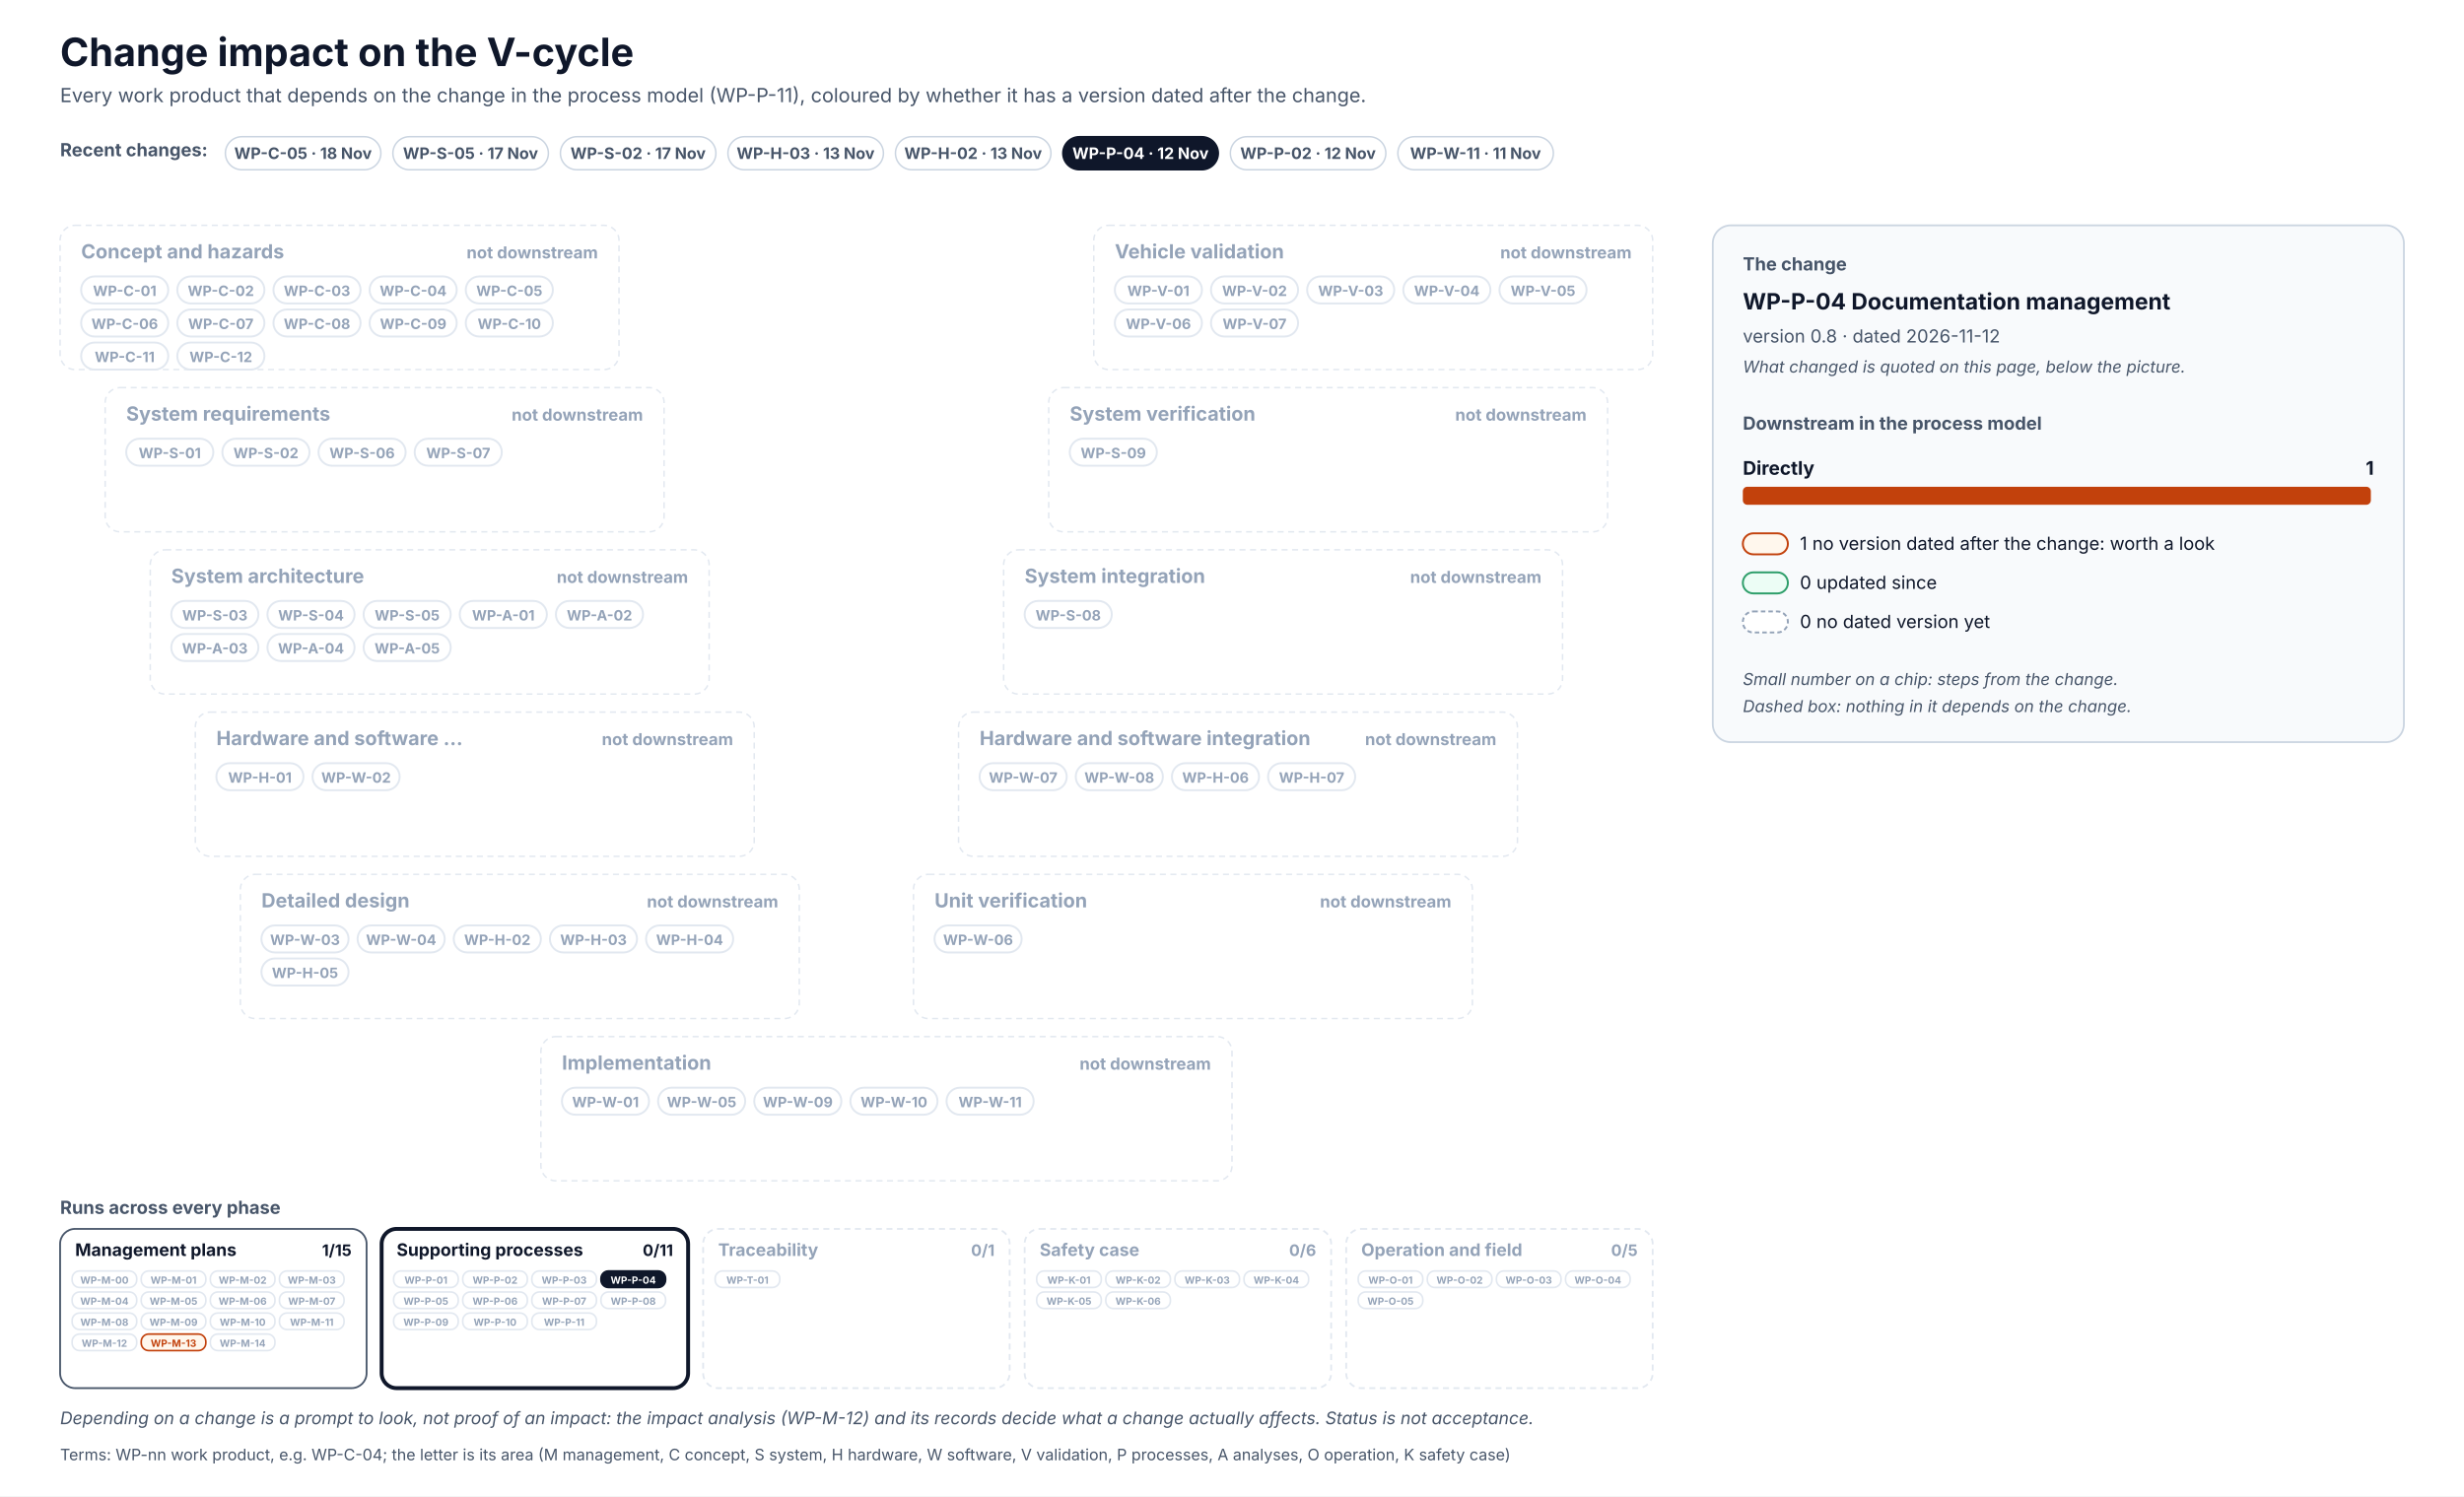
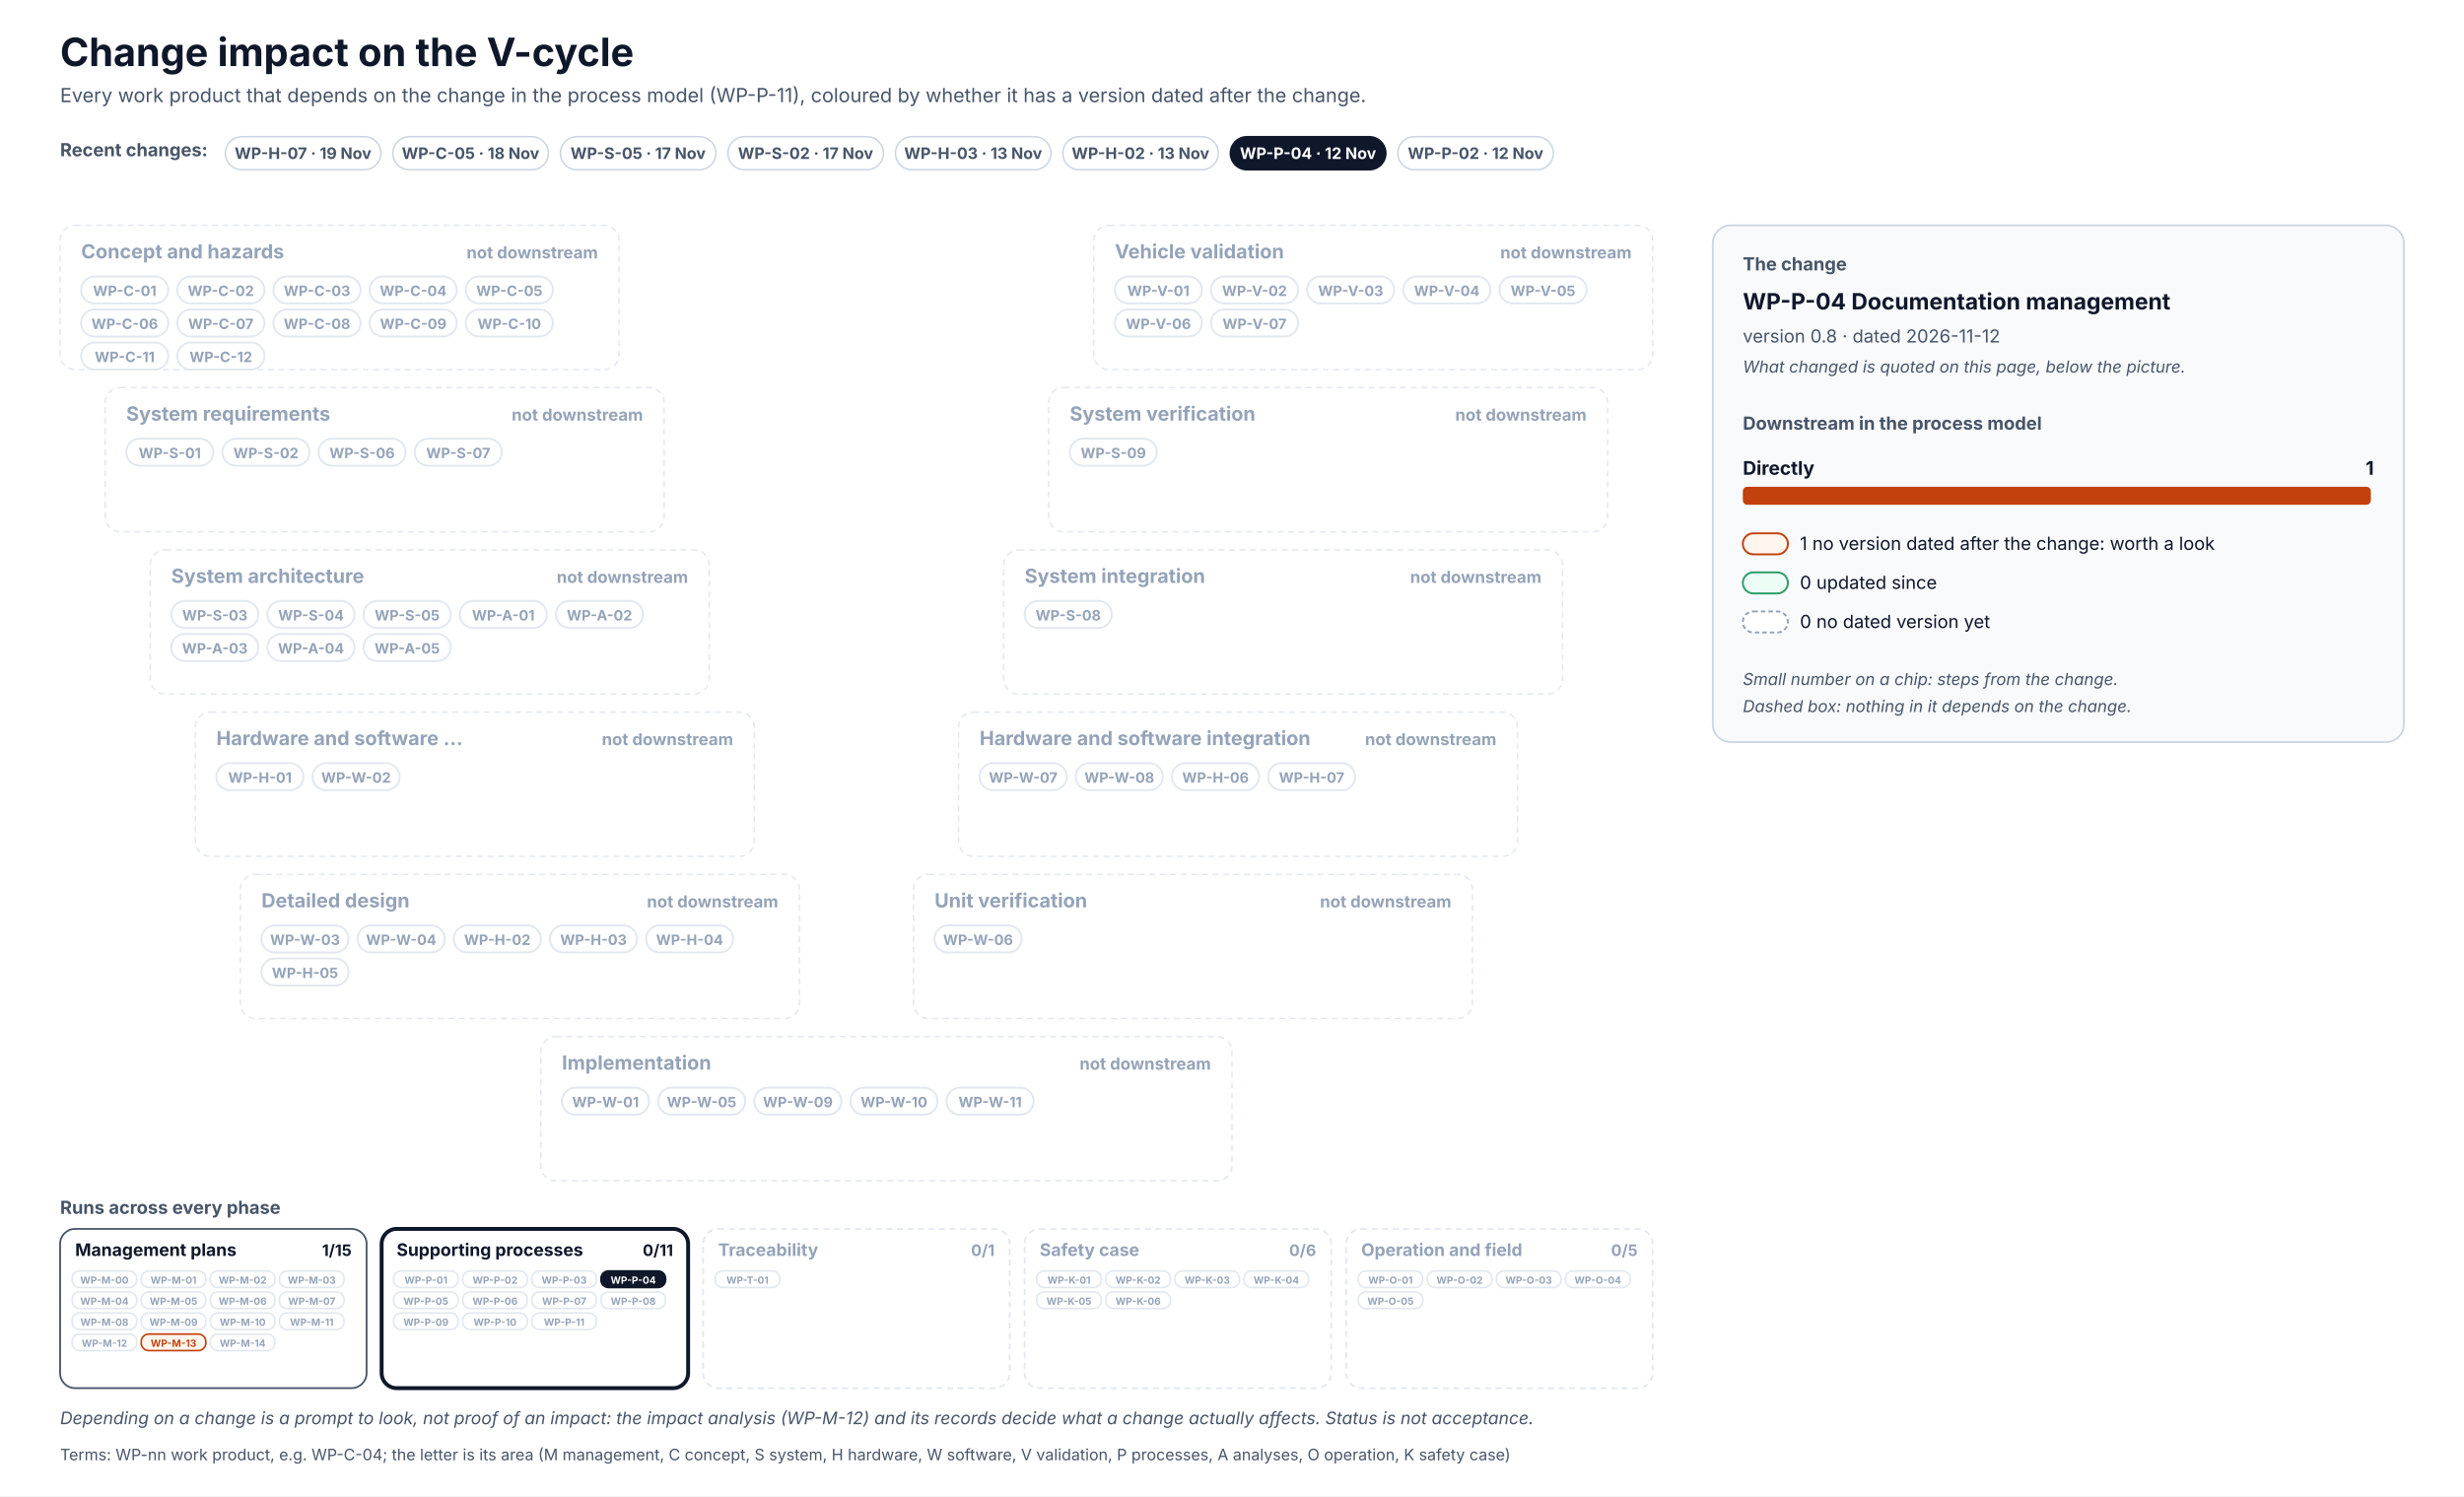
<svg xmlns="http://www.w3.org/2000/svg" width="1640" height="996" viewBox="0 0 1640 996" font-family="Inter, 'Segoe UI', Helvetica, Arial, sans-serif" role="img">
  <defs>
    <pattern id="hatch" patternUnits="userSpaceOnUse" width="6" height="6" patternTransform="rotate(45)">
      <rect width="6" height="6" fill="#F1F5F9" />
      <line x1="0" y1="0" x2="0" y2="6" stroke="#CBD5E1" stroke-width="2" />
    </pattern>
  </defs>
  <rect x="0" y="0" width="1640" height="996" rx="0" fill="#FFFFFF" stroke="none" stroke-width="0" />
  <text x="40" y="44" font-size="26" fill="#0F172A" font-weight="700">Change impact on the V-cycle</text>
  <text x="40" y="68" font-size="13" fill="#475569">Every work product that depends on the change in the process model (WP-P-11), coloured by whether it has a version dated after the change.</text>
  <text x="40" y="104" font-size="12" fill="#475569" font-weight="700">Recent changes:</text>
  <g transform="translate(150,91)">
    <rect x="0" y="0" width="103.5" height="22" rx="11.0" fill="#FFFFFF" stroke="#CBD5E1" stroke-width="1" />
+     <text x="51.7" y="14.8" font-size="10.5" fill="#475569" font-weight="700" text-anchor="middle">WP-H-07 · 19 Nov</text>
+   </g>
+   <g transform="translate(261.5,91)">
+     <rect x="0" y="0" width="103.5" height="22" rx="11.0" fill="#FFFFFF" stroke="#CBD5E1" stroke-width="1" />
    <text x="51.7" y="14.8" font-size="10.5" fill="#475569" font-weight="700" text-anchor="middle">WP-C-05 · 18 Nov</text>
  </g>
-   <g transform="translate(261.5,91)">
+   <g transform="translate(373,91)">
    <rect x="0" y="0" width="103.5" height="22" rx="11.0" fill="#FFFFFF" stroke="#CBD5E1" stroke-width="1" />
    <text x="51.7" y="14.8" font-size="10.5" fill="#475569" font-weight="700" text-anchor="middle">WP-S-05 · 17 Nov</text>
  </g>
-   <g transform="translate(373,91)">
+   <g transform="translate(484.5,91)">
    <rect x="0" y="0" width="103.5" height="22" rx="11.0" fill="#FFFFFF" stroke="#CBD5E1" stroke-width="1" />
    <text x="51.7" y="14.8" font-size="10.5" fill="#475569" font-weight="700" text-anchor="middle">WP-S-02 · 17 Nov</text>
  </g>
-   <g transform="translate(484.5,91)">
+   <g transform="translate(596,91)">
    <rect x="0" y="0" width="103.5" height="22" rx="11.0" fill="#FFFFFF" stroke="#CBD5E1" stroke-width="1" />
    <text x="51.7" y="14.8" font-size="10.5" fill="#475569" font-weight="700" text-anchor="middle">WP-H-03 · 13 Nov</text>
  </g>
-   <g transform="translate(596,91)">
+   <g transform="translate(707.4,91)">
    <rect x="0" y="0" width="103.5" height="22" rx="11.0" fill="#FFFFFF" stroke="#CBD5E1" stroke-width="1" />
    <text x="51.7" y="14.8" font-size="10.5" fill="#475569" font-weight="700" text-anchor="middle">WP-H-02 · 13 Nov</text>
  </g>
-   <g transform="translate(707.4,91)">
+   <g transform="translate(818.9,91)">
    <rect x="0" y="0" width="103.5" height="22" rx="11.0" fill="#0F172A" stroke="#0F172A" stroke-width="1" />
    <text x="51.7" y="14.8" font-size="10.5" fill="#FFFFFF" font-weight="700" text-anchor="middle">WP-P-04 · 12 Nov</text>
  </g>
-   <g transform="translate(818.9,91)">
+   <g transform="translate(930.4,91)">
    <rect x="0" y="0" width="103.5" height="22" rx="11.0" fill="#FFFFFF" stroke="#CBD5E1" stroke-width="1" />
    <text x="51.7" y="14.8" font-size="10.5" fill="#475569" font-weight="700" text-anchor="middle">WP-P-02 · 12 Nov</text>
-   </g>
-   <g transform="translate(930.4,91)">
-     <rect x="0" y="0" width="103.5" height="22" rx="11.0" fill="#FFFFFF" stroke="#CBD5E1" stroke-width="1" />
-     <text x="51.7" y="14.8" font-size="10.5" fill="#475569" font-weight="700" text-anchor="middle">WP-W-11 · 11 Nov</text>
  </g>
  <rect x="40" y="150" width="372" height="96" rx="10" fill="#FFFFFF" stroke="#E2E8F0" stroke-width="1" stroke-dasharray="4 3" />
  <text x="54" y="172" font-size="13" fill="#94A3B8" font-weight="700">Concept and hazards</text>
  <text x="398" y="172" font-size="11" fill="#94A3B8" font-weight="700" text-anchor="end">not downstream</text>
  <rect x="54" y="184" width="58" height="18" rx="9.0" fill="#FFFFFF" stroke="#E2E8F0" stroke-width="1.3" />
  <text x="83" y="197" font-size="9.5" fill="#94A3B8" font-weight="700" text-anchor="middle">WP-C-01</text>
  <rect x="118" y="184" width="58" height="18" rx="9.0" fill="#FFFFFF" stroke="#E2E8F0" stroke-width="1.3" />
  <text x="147" y="197" font-size="9.5" fill="#94A3B8" font-weight="700" text-anchor="middle">WP-C-02</text>
  <rect x="182" y="184" width="58" height="18" rx="9.0" fill="#FFFFFF" stroke="#E2E8F0" stroke-width="1.3" />
  <text x="211" y="197" font-size="9.5" fill="#94A3B8" font-weight="700" text-anchor="middle">WP-C-03</text>
  <rect x="246" y="184" width="58" height="18" rx="9.0" fill="#FFFFFF" stroke="#E2E8F0" stroke-width="1.3" />
  <text x="275" y="197" font-size="9.5" fill="#94A3B8" font-weight="700" text-anchor="middle">WP-C-04</text>
  <rect x="310" y="184" width="58" height="18" rx="9.0" fill="#FFFFFF" stroke="#E2E8F0" stroke-width="1.3" />
  <text x="339" y="197" font-size="9.5" fill="#94A3B8" font-weight="700" text-anchor="middle">WP-C-05</text>
  <rect x="54" y="206" width="58" height="18" rx="9.0" fill="#FFFFFF" stroke="#E2E8F0" stroke-width="1.3" />
  <text x="83" y="219" font-size="9.5" fill="#94A3B8" font-weight="700" text-anchor="middle">WP-C-06</text>
  <rect x="118" y="206" width="58" height="18" rx="9.0" fill="#FFFFFF" stroke="#E2E8F0" stroke-width="1.3" />
  <text x="147" y="219" font-size="9.5" fill="#94A3B8" font-weight="700" text-anchor="middle">WP-C-07</text>
  <rect x="182" y="206" width="58" height="18" rx="9.0" fill="#FFFFFF" stroke="#E2E8F0" stroke-width="1.3" />
  <text x="211" y="219" font-size="9.5" fill="#94A3B8" font-weight="700" text-anchor="middle">WP-C-08</text>
  <rect x="246" y="206" width="58" height="18" rx="9.0" fill="#FFFFFF" stroke="#E2E8F0" stroke-width="1.3" />
  <text x="275" y="219" font-size="9.5" fill="#94A3B8" font-weight="700" text-anchor="middle">WP-C-09</text>
  <rect x="310" y="206" width="58" height="18" rx="9.0" fill="#FFFFFF" stroke="#E2E8F0" stroke-width="1.3" />
  <text x="339" y="219" font-size="9.5" fill="#94A3B8" font-weight="700" text-anchor="middle">WP-C-10</text>
  <rect x="54" y="228" width="58" height="18" rx="9.0" fill="#FFFFFF" stroke="#E2E8F0" stroke-width="1.3" />
  <text x="83" y="241" font-size="9.5" fill="#94A3B8" font-weight="700" text-anchor="middle">WP-C-11</text>
  <rect x="118" y="228" width="58" height="18" rx="9.0" fill="#FFFFFF" stroke="#E2E8F0" stroke-width="1.3" />
  <text x="147" y="241" font-size="9.5" fill="#94A3B8" font-weight="700" text-anchor="middle">WP-C-12</text>
  <rect x="728" y="150" width="372" height="96" rx="10" fill="#FFFFFF" stroke="#E2E8F0" stroke-width="1" stroke-dasharray="4 3" />
  <text x="742" y="172" font-size="13" fill="#94A3B8" font-weight="700">Vehicle validation</text>
  <text x="1086" y="172" font-size="11" fill="#94A3B8" font-weight="700" text-anchor="end">not downstream</text>
  <rect x="742" y="184" width="58" height="18" rx="9.0" fill="#FFFFFF" stroke="#E2E8F0" stroke-width="1.3" />
  <text x="771" y="197" font-size="9.5" fill="#94A3B8" font-weight="700" text-anchor="middle">WP-V-01</text>
  <rect x="806" y="184" width="58" height="18" rx="9.0" fill="#FFFFFF" stroke="#E2E8F0" stroke-width="1.3" />
  <text x="835" y="197" font-size="9.5" fill="#94A3B8" font-weight="700" text-anchor="middle">WP-V-02</text>
  <rect x="870" y="184" width="58" height="18" rx="9.0" fill="#FFFFFF" stroke="#E2E8F0" stroke-width="1.3" />
  <text x="899" y="197" font-size="9.5" fill="#94A3B8" font-weight="700" text-anchor="middle">WP-V-03</text>
  <rect x="934" y="184" width="58" height="18" rx="9.0" fill="#FFFFFF" stroke="#E2E8F0" stroke-width="1.3" />
  <text x="963" y="197" font-size="9.5" fill="#94A3B8" font-weight="700" text-anchor="middle">WP-V-04</text>
  <rect x="998" y="184" width="58" height="18" rx="9.0" fill="#FFFFFF" stroke="#E2E8F0" stroke-width="1.3" />
  <text x="1027" y="197" font-size="9.5" fill="#94A3B8" font-weight="700" text-anchor="middle">WP-V-05</text>
  <rect x="742" y="206" width="58" height="18" rx="9.0" fill="#FFFFFF" stroke="#E2E8F0" stroke-width="1.3" />
  <text x="771" y="219" font-size="9.5" fill="#94A3B8" font-weight="700" text-anchor="middle">WP-V-06</text>
  <rect x="806" y="206" width="58" height="18" rx="9.0" fill="#FFFFFF" stroke="#E2E8F0" stroke-width="1.3" />
  <text x="835" y="219" font-size="9.5" fill="#94A3B8" font-weight="700" text-anchor="middle">WP-V-07</text>
  <rect x="70" y="258" width="372" height="96" rx="10" fill="#FFFFFF" stroke="#E2E8F0" stroke-width="1" stroke-dasharray="4 3" />
  <text x="84" y="280" font-size="13" fill="#94A3B8" font-weight="700">System requirements</text>
  <text x="428" y="280" font-size="11" fill="#94A3B8" font-weight="700" text-anchor="end">not downstream</text>
  <rect x="84" y="292" width="58" height="18" rx="9.0" fill="#FFFFFF" stroke="#E2E8F0" stroke-width="1.3" />
  <text x="113" y="305" font-size="9.5" fill="#94A3B8" font-weight="700" text-anchor="middle">WP-S-01</text>
  <rect x="148" y="292" width="58" height="18" rx="9.0" fill="#FFFFFF" stroke="#E2E8F0" stroke-width="1.3" />
  <text x="177" y="305" font-size="9.5" fill="#94A3B8" font-weight="700" text-anchor="middle">WP-S-02</text>
  <rect x="212" y="292" width="58" height="18" rx="9.0" fill="#FFFFFF" stroke="#E2E8F0" stroke-width="1.3" />
  <text x="241" y="305" font-size="9.5" fill="#94A3B8" font-weight="700" text-anchor="middle">WP-S-06</text>
  <rect x="276" y="292" width="58" height="18" rx="9.0" fill="#FFFFFF" stroke="#E2E8F0" stroke-width="1.3" />
  <text x="305" y="305" font-size="9.5" fill="#94A3B8" font-weight="700" text-anchor="middle">WP-S-07</text>
  <rect x="698" y="258" width="372" height="96" rx="10" fill="#FFFFFF" stroke="#E2E8F0" stroke-width="1" stroke-dasharray="4 3" />
  <text x="712" y="280" font-size="13" fill="#94A3B8" font-weight="700">System verification</text>
  <text x="1056" y="280" font-size="11" fill="#94A3B8" font-weight="700" text-anchor="end">not downstream</text>
  <rect x="712" y="292" width="58" height="18" rx="9.0" fill="#FFFFFF" stroke="#E2E8F0" stroke-width="1.3" />
  <text x="741" y="305" font-size="9.5" fill="#94A3B8" font-weight="700" text-anchor="middle">WP-S-09</text>
  <rect x="100" y="366" width="372" height="96" rx="10" fill="#FFFFFF" stroke="#E2E8F0" stroke-width="1" stroke-dasharray="4 3" />
  <text x="114" y="388" font-size="13" fill="#94A3B8" font-weight="700">System architecture</text>
  <text x="458" y="388" font-size="11" fill="#94A3B8" font-weight="700" text-anchor="end">not downstream</text>
  <rect x="114" y="400" width="58" height="18" rx="9.0" fill="#FFFFFF" stroke="#E2E8F0" stroke-width="1.3" />
  <text x="143" y="413" font-size="9.5" fill="#94A3B8" font-weight="700" text-anchor="middle">WP-S-03</text>
  <rect x="178" y="400" width="58" height="18" rx="9.0" fill="#FFFFFF" stroke="#E2E8F0" stroke-width="1.3" />
  <text x="207" y="413" font-size="9.5" fill="#94A3B8" font-weight="700" text-anchor="middle">WP-S-04</text>
  <rect x="242" y="400" width="58" height="18" rx="9.0" fill="#FFFFFF" stroke="#E2E8F0" stroke-width="1.3" />
  <text x="271" y="413" font-size="9.5" fill="#94A3B8" font-weight="700" text-anchor="middle">WP-S-05</text>
  <rect x="306" y="400" width="58" height="18" rx="9.0" fill="#FFFFFF" stroke="#E2E8F0" stroke-width="1.3" />
  <text x="335" y="413" font-size="9.5" fill="#94A3B8" font-weight="700" text-anchor="middle">WP-A-01</text>
  <rect x="370" y="400" width="58" height="18" rx="9.0" fill="#FFFFFF" stroke="#E2E8F0" stroke-width="1.3" />
  <text x="399" y="413" font-size="9.5" fill="#94A3B8" font-weight="700" text-anchor="middle">WP-A-02</text>
  <rect x="114" y="422" width="58" height="18" rx="9.0" fill="#FFFFFF" stroke="#E2E8F0" stroke-width="1.3" />
  <text x="143" y="435" font-size="9.5" fill="#94A3B8" font-weight="700" text-anchor="middle">WP-A-03</text>
  <rect x="178" y="422" width="58" height="18" rx="9.0" fill="#FFFFFF" stroke="#E2E8F0" stroke-width="1.3" />
  <text x="207" y="435" font-size="9.5" fill="#94A3B8" font-weight="700" text-anchor="middle">WP-A-04</text>
  <rect x="242" y="422" width="58" height="18" rx="9.0" fill="#FFFFFF" stroke="#E2E8F0" stroke-width="1.3" />
  <text x="271" y="435" font-size="9.5" fill="#94A3B8" font-weight="700" text-anchor="middle">WP-A-05</text>
  <rect x="668" y="366" width="372" height="96" rx="10" fill="#FFFFFF" stroke="#E2E8F0" stroke-width="1" stroke-dasharray="4 3" />
  <text x="682" y="388" font-size="13" fill="#94A3B8" font-weight="700">System integration</text>
  <text x="1026" y="388" font-size="11" fill="#94A3B8" font-weight="700" text-anchor="end">not downstream</text>
  <rect x="682" y="400" width="58" height="18" rx="9.0" fill="#FFFFFF" stroke="#E2E8F0" stroke-width="1.3" />
  <text x="711" y="413" font-size="9.5" fill="#94A3B8" font-weight="700" text-anchor="middle">WP-S-08</text>
  <rect x="130" y="474" width="372" height="96" rx="10" fill="#FFFFFF" stroke="#E2E8F0" stroke-width="1" stroke-dasharray="4 3" />
  <text x="144" y="496" font-size="13" fill="#94A3B8" font-weight="700">Hardware and software …</text>
  <text x="488" y="496" font-size="11" fill="#94A3B8" font-weight="700" text-anchor="end">not downstream</text>
  <rect x="144" y="508" width="58" height="18" rx="9.0" fill="#FFFFFF" stroke="#E2E8F0" stroke-width="1.3" />
  <text x="173" y="521" font-size="9.5" fill="#94A3B8" font-weight="700" text-anchor="middle">WP-H-01</text>
  <rect x="208" y="508" width="58" height="18" rx="9.0" fill="#FFFFFF" stroke="#E2E8F0" stroke-width="1.3" />
  <text x="237" y="521" font-size="9.5" fill="#94A3B8" font-weight="700" text-anchor="middle">WP-W-02</text>
  <rect x="638" y="474" width="372" height="96" rx="10" fill="#FFFFFF" stroke="#E2E8F0" stroke-width="1" stroke-dasharray="4 3" />
  <text x="652" y="496" font-size="13" fill="#94A3B8" font-weight="700">Hardware and software integration</text>
  <text x="996" y="496" font-size="11" fill="#94A3B8" font-weight="700" text-anchor="end">not downstream</text>
  <rect x="652" y="508" width="58" height="18" rx="9.0" fill="#FFFFFF" stroke="#E2E8F0" stroke-width="1.3" />
  <text x="681" y="521" font-size="9.5" fill="#94A3B8" font-weight="700" text-anchor="middle">WP-W-07</text>
  <rect x="716" y="508" width="58" height="18" rx="9.0" fill="#FFFFFF" stroke="#E2E8F0" stroke-width="1.3" />
  <text x="745" y="521" font-size="9.5" fill="#94A3B8" font-weight="700" text-anchor="middle">WP-W-08</text>
  <rect x="780" y="508" width="58" height="18" rx="9.0" fill="#FFFFFF" stroke="#E2E8F0" stroke-width="1.3" />
  <text x="809" y="521" font-size="9.5" fill="#94A3B8" font-weight="700" text-anchor="middle">WP-H-06</text>
  <rect x="844" y="508" width="58" height="18" rx="9.0" fill="#FFFFFF" stroke="#E2E8F0" stroke-width="1.3" />
  <text x="873" y="521" font-size="9.5" fill="#94A3B8" font-weight="700" text-anchor="middle">WP-H-07</text>
  <rect x="160" y="582" width="372" height="96" rx="10" fill="#FFFFFF" stroke="#E2E8F0" stroke-width="1" stroke-dasharray="4 3" />
  <text x="174" y="604" font-size="13" fill="#94A3B8" font-weight="700">Detailed design</text>
  <text x="518" y="604" font-size="11" fill="#94A3B8" font-weight="700" text-anchor="end">not downstream</text>
  <rect x="174" y="616" width="58" height="18" rx="9.0" fill="#FFFFFF" stroke="#E2E8F0" stroke-width="1.3" />
  <text x="203" y="629" font-size="9.5" fill="#94A3B8" font-weight="700" text-anchor="middle">WP-W-03</text>
  <rect x="238" y="616" width="58" height="18" rx="9.0" fill="#FFFFFF" stroke="#E2E8F0" stroke-width="1.3" />
  <text x="267" y="629" font-size="9.5" fill="#94A3B8" font-weight="700" text-anchor="middle">WP-W-04</text>
  <rect x="302" y="616" width="58" height="18" rx="9.0" fill="#FFFFFF" stroke="#E2E8F0" stroke-width="1.3" />
  <text x="331" y="629" font-size="9.5" fill="#94A3B8" font-weight="700" text-anchor="middle">WP-H-02</text>
  <rect x="366" y="616" width="58" height="18" rx="9.0" fill="#FFFFFF" stroke="#E2E8F0" stroke-width="1.3" />
  <text x="395" y="629" font-size="9.5" fill="#94A3B8" font-weight="700" text-anchor="middle">WP-H-03</text>
  <rect x="430" y="616" width="58" height="18" rx="9.0" fill="#FFFFFF" stroke="#E2E8F0" stroke-width="1.3" />
  <text x="459" y="629" font-size="9.5" fill="#94A3B8" font-weight="700" text-anchor="middle">WP-H-04</text>
  <rect x="174" y="638" width="58" height="18" rx="9.0" fill="#FFFFFF" stroke="#E2E8F0" stroke-width="1.3" />
  <text x="203" y="651" font-size="9.5" fill="#94A3B8" font-weight="700" text-anchor="middle">WP-H-05</text>
  <rect x="608" y="582" width="372" height="96" rx="10" fill="#FFFFFF" stroke="#E2E8F0" stroke-width="1" stroke-dasharray="4 3" />
  <text x="622" y="604" font-size="13" fill="#94A3B8" font-weight="700">Unit verification</text>
  <text x="966" y="604" font-size="11" fill="#94A3B8" font-weight="700" text-anchor="end">not downstream</text>
  <rect x="622" y="616" width="58" height="18" rx="9.0" fill="#FFFFFF" stroke="#E2E8F0" stroke-width="1.3" />
  <text x="651" y="629" font-size="9.5" fill="#94A3B8" font-weight="700" text-anchor="middle">WP-W-06</text>
  <rect x="360" y="690" width="460" height="96" rx="10" fill="#FFFFFF" stroke="#E2E8F0" stroke-width="1" stroke-dasharray="4 3" />
  <text x="374" y="712" font-size="13" fill="#94A3B8" font-weight="700">Implementation</text>
  <text x="806" y="712" font-size="11" fill="#94A3B8" font-weight="700" text-anchor="end">not downstream</text>
  <rect x="374" y="724" width="58" height="18" rx="9.0" fill="#FFFFFF" stroke="#E2E8F0" stroke-width="1.3" />
  <text x="403" y="737" font-size="9.5" fill="#94A3B8" font-weight="700" text-anchor="middle">WP-W-01</text>
  <rect x="438" y="724" width="58" height="18" rx="9.0" fill="#FFFFFF" stroke="#E2E8F0" stroke-width="1.3" />
  <text x="467" y="737" font-size="9.5" fill="#94A3B8" font-weight="700" text-anchor="middle">WP-W-05</text>
  <rect x="502" y="724" width="58" height="18" rx="9.0" fill="#FFFFFF" stroke="#E2E8F0" stroke-width="1.3" />
  <text x="531" y="737" font-size="9.5" fill="#94A3B8" font-weight="700" text-anchor="middle">WP-W-09</text>
  <rect x="566" y="724" width="58" height="18" rx="9.0" fill="#FFFFFF" stroke="#E2E8F0" stroke-width="1.3" />
  <text x="595" y="737" font-size="9.5" fill="#94A3B8" font-weight="700" text-anchor="middle">WP-W-10</text>
  <rect x="630" y="724" width="58" height="18" rx="9.0" fill="#FFFFFF" stroke="#E2E8F0" stroke-width="1.3" />
  <text x="659" y="737" font-size="9.5" fill="#94A3B8" font-weight="700" text-anchor="middle">WP-W-11</text>
  <text x="40" y="808" font-size="12" fill="#475569" font-weight="700">Runs across every phase</text>
  <rect x="40" y="818" width="204" height="106" rx="10" fill="#FFFFFF" stroke="#475569" stroke-width="1.2" />
  <text x="50" y="836" font-size="11.5" fill="#0F172A" font-weight="700">Management plans</text>
  <text x="234" y="836" font-size="10.5" fill="#0F172A" font-weight="700" text-anchor="end">1/15</text>
  <rect x="48" y="846" width="43" height="11" rx="5" fill="#FFFFFF" stroke="#E2E8F0" stroke-width="1.1" />
  <text x="69.5" y="854.5" font-size="6.6" fill="#94A3B8" font-weight="700" text-anchor="middle">WP-M-00</text>
  <rect x="94" y="846" width="43" height="11" rx="5" fill="#FFFFFF" stroke="#E2E8F0" stroke-width="1.1" />
  <text x="115.5" y="854.5" font-size="6.6" fill="#94A3B8" font-weight="700" text-anchor="middle">WP-M-01</text>
  <rect x="140" y="846" width="43" height="11" rx="5" fill="#FFFFFF" stroke="#E2E8F0" stroke-width="1.1" />
  <text x="161.5" y="854.5" font-size="6.6" fill="#94A3B8" font-weight="700" text-anchor="middle">WP-M-02</text>
  <rect x="186" y="846" width="43" height="11" rx="5" fill="#FFFFFF" stroke="#E2E8F0" stroke-width="1.1" />
  <text x="207.5" y="854.5" font-size="6.6" fill="#94A3B8" font-weight="700" text-anchor="middle">WP-M-03</text>
  <rect x="48" y="860" width="43" height="11" rx="5" fill="#FFFFFF" stroke="#E2E8F0" stroke-width="1.1" />
  <text x="69.5" y="868.5" font-size="6.6" fill="#94A3B8" font-weight="700" text-anchor="middle">WP-M-04</text>
  <rect x="94" y="860" width="43" height="11" rx="5" fill="#FFFFFF" stroke="#E2E8F0" stroke-width="1.1" />
  <text x="115.5" y="868.5" font-size="6.6" fill="#94A3B8" font-weight="700" text-anchor="middle">WP-M-05</text>
  <rect x="140" y="860" width="43" height="11" rx="5" fill="#FFFFFF" stroke="#E2E8F0" stroke-width="1.1" />
  <text x="161.5" y="868.5" font-size="6.6" fill="#94A3B8" font-weight="700" text-anchor="middle">WP-M-06</text>
  <rect x="186" y="860" width="43" height="11" rx="5" fill="#FFFFFF" stroke="#E2E8F0" stroke-width="1.1" />
  <text x="207.5" y="868.5" font-size="6.6" fill="#94A3B8" font-weight="700" text-anchor="middle">WP-M-07</text>
  <rect x="48" y="874" width="43" height="11" rx="5" fill="#FFFFFF" stroke="#E2E8F0" stroke-width="1.1" />
  <text x="69.5" y="882.5" font-size="6.6" fill="#94A3B8" font-weight="700" text-anchor="middle">WP-M-08</text>
  <rect x="94" y="874" width="43" height="11" rx="5" fill="#FFFFFF" stroke="#E2E8F0" stroke-width="1.1" />
  <text x="115.5" y="882.5" font-size="6.6" fill="#94A3B8" font-weight="700" text-anchor="middle">WP-M-09</text>
  <rect x="140" y="874" width="43" height="11" rx="5" fill="#FFFFFF" stroke="#E2E8F0" stroke-width="1.1" />
  <text x="161.5" y="882.5" font-size="6.6" fill="#94A3B8" font-weight="700" text-anchor="middle">WP-M-10</text>
  <rect x="186" y="874" width="43" height="11" rx="5" fill="#FFFFFF" stroke="#E2E8F0" stroke-width="1.1" />
  <text x="207.5" y="882.5" font-size="6.6" fill="#94A3B8" font-weight="700" text-anchor="middle">WP-M-11</text>
  <rect x="48" y="888" width="43" height="11" rx="5" fill="#FFFFFF" stroke="#E2E8F0" stroke-width="1.1" />
  <text x="69.5" y="896.5" font-size="6.6" fill="#94A3B8" font-weight="700" text-anchor="middle">WP-M-12</text>
  <rect x="94" y="888" width="43" height="11" rx="5" fill="#FFF7ED" stroke="#C2410C" stroke-width="1.1" />
  <text x="115.5" y="896.5" font-size="6.6" fill="#C2410C" font-weight="700" text-anchor="middle">WP-M-13</text>
  <rect x="140" y="888" width="43" height="11" rx="5" fill="#FFFFFF" stroke="#E2E8F0" stroke-width="1.1" />
  <text x="161.5" y="896.5" font-size="6.6" fill="#94A3B8" font-weight="700" text-anchor="middle">WP-M-14</text>
  <rect x="254" y="818" width="204" height="106" rx="10" fill="#FFFFFF" stroke="#0F172A" stroke-width="2.6" />
  <text x="264" y="836" font-size="11.5" fill="#0F172A" font-weight="700">Supporting processes</text>
  <text x="448" y="836" font-size="10.5" fill="#0F172A" font-weight="700" text-anchor="end">0/11</text>
  <rect x="262" y="846" width="43" height="11" rx="5" fill="#FFFFFF" stroke="#E2E8F0" stroke-width="1.1" />
  <text x="283.5" y="854.5" font-size="6.6" fill="#94A3B8" font-weight="700" text-anchor="middle">WP-P-01</text>
  <rect x="308" y="846" width="43" height="11" rx="5" fill="#FFFFFF" stroke="#E2E8F0" stroke-width="1.1" />
  <text x="329.5" y="854.5" font-size="6.6" fill="#94A3B8" font-weight="700" text-anchor="middle">WP-P-02</text>
  <rect x="354" y="846" width="43" height="11" rx="5" fill="#FFFFFF" stroke="#E2E8F0" stroke-width="1.1" />
  <text x="375.5" y="854.5" font-size="6.6" fill="#94A3B8" font-weight="700" text-anchor="middle">WP-P-03</text>
  <rect x="400" y="846" width="43" height="11" rx="5" fill="#0F172A" stroke="#0F172A" stroke-width="1.1" />
  <text x="421.5" y="854.5" font-size="6.6" fill="#FFFFFF" font-weight="700" text-anchor="middle">WP-P-04</text>
  <rect x="262" y="860" width="43" height="11" rx="5" fill="#FFFFFF" stroke="#E2E8F0" stroke-width="1.1" />
  <text x="283.5" y="868.5" font-size="6.6" fill="#94A3B8" font-weight="700" text-anchor="middle">WP-P-05</text>
  <rect x="308" y="860" width="43" height="11" rx="5" fill="#FFFFFF" stroke="#E2E8F0" stroke-width="1.1" />
  <text x="329.5" y="868.5" font-size="6.6" fill="#94A3B8" font-weight="700" text-anchor="middle">WP-P-06</text>
  <rect x="354" y="860" width="43" height="11" rx="5" fill="#FFFFFF" stroke="#E2E8F0" stroke-width="1.1" />
  <text x="375.5" y="868.5" font-size="6.6" fill="#94A3B8" font-weight="700" text-anchor="middle">WP-P-07</text>
  <rect x="400" y="860" width="43" height="11" rx="5" fill="#FFFFFF" stroke="#E2E8F0" stroke-width="1.1" />
  <text x="421.5" y="868.5" font-size="6.6" fill="#94A3B8" font-weight="700" text-anchor="middle">WP-P-08</text>
  <rect x="262" y="874" width="43" height="11" rx="5" fill="#FFFFFF" stroke="#E2E8F0" stroke-width="1.1" />
  <text x="283.5" y="882.5" font-size="6.6" fill="#94A3B8" font-weight="700" text-anchor="middle">WP-P-09</text>
  <rect x="308" y="874" width="43" height="11" rx="5" fill="#FFFFFF" stroke="#E2E8F0" stroke-width="1.1" />
  <text x="329.5" y="882.5" font-size="6.6" fill="#94A3B8" font-weight="700" text-anchor="middle">WP-P-10</text>
  <rect x="354" y="874" width="43" height="11" rx="5" fill="#FFFFFF" stroke="#E2E8F0" stroke-width="1.1" />
  <text x="375.5" y="882.5" font-size="6.6" fill="#94A3B8" font-weight="700" text-anchor="middle">WP-P-11</text>
  <rect x="468" y="818" width="204" height="106" rx="10" fill="#FFFFFF" stroke="#E2E8F0" stroke-width="1.2" stroke-dasharray="4 3" />
  <text x="478" y="836" font-size="11.5" fill="#94A3B8" font-weight="700">Traceability</text>
  <text x="662" y="836" font-size="10.5" fill="#94A3B8" font-weight="700" text-anchor="end">0/1</text>
  <rect x="476" y="846" width="43" height="11" rx="5" fill="#FFFFFF" stroke="#E2E8F0" stroke-width="1.1" />
  <text x="497.5" y="854.5" font-size="6.6" fill="#94A3B8" font-weight="700" text-anchor="middle">WP-T-01</text>
  <rect x="682" y="818" width="204" height="106" rx="10" fill="#FFFFFF" stroke="#E2E8F0" stroke-width="1.2" stroke-dasharray="4 3" />
  <text x="692" y="836" font-size="11.5" fill="#94A3B8" font-weight="700">Safety case</text>
  <text x="876" y="836" font-size="10.5" fill="#94A3B8" font-weight="700" text-anchor="end">0/6</text>
  <rect x="690" y="846" width="43" height="11" rx="5" fill="#FFFFFF" stroke="#E2E8F0" stroke-width="1.1" />
  <text x="711.5" y="854.5" font-size="6.6" fill="#94A3B8" font-weight="700" text-anchor="middle">WP-K-01</text>
  <rect x="736" y="846" width="43" height="11" rx="5" fill="#FFFFFF" stroke="#E2E8F0" stroke-width="1.1" />
  <text x="757.5" y="854.5" font-size="6.6" fill="#94A3B8" font-weight="700" text-anchor="middle">WP-K-02</text>
  <rect x="782" y="846" width="43" height="11" rx="5" fill="#FFFFFF" stroke="#E2E8F0" stroke-width="1.1" />
  <text x="803.5" y="854.5" font-size="6.6" fill="#94A3B8" font-weight="700" text-anchor="middle">WP-K-03</text>
  <rect x="828" y="846" width="43" height="11" rx="5" fill="#FFFFFF" stroke="#E2E8F0" stroke-width="1.1" />
  <text x="849.5" y="854.5" font-size="6.6" fill="#94A3B8" font-weight="700" text-anchor="middle">WP-K-04</text>
  <rect x="690" y="860" width="43" height="11" rx="5" fill="#FFFFFF" stroke="#E2E8F0" stroke-width="1.1" />
  <text x="711.5" y="868.5" font-size="6.6" fill="#94A3B8" font-weight="700" text-anchor="middle">WP-K-05</text>
  <rect x="736" y="860" width="43" height="11" rx="5" fill="#FFFFFF" stroke="#E2E8F0" stroke-width="1.1" />
  <text x="757.5" y="868.5" font-size="6.6" fill="#94A3B8" font-weight="700" text-anchor="middle">WP-K-06</text>
  <rect x="896" y="818" width="204" height="106" rx="10" fill="#FFFFFF" stroke="#E2E8F0" stroke-width="1.2" stroke-dasharray="4 3" />
  <text x="906" y="836" font-size="11.5" fill="#94A3B8" font-weight="700">Operation and field</text>
  <text x="1090" y="836" font-size="10.5" fill="#94A3B8" font-weight="700" text-anchor="end">0/5</text>
  <rect x="904" y="846" width="43" height="11" rx="5" fill="#FFFFFF" stroke="#E2E8F0" stroke-width="1.1" />
  <text x="925.5" y="854.5" font-size="6.6" fill="#94A3B8" font-weight="700" text-anchor="middle">WP-O-01</text>
  <rect x="950" y="846" width="43" height="11" rx="5" fill="#FFFFFF" stroke="#E2E8F0" stroke-width="1.1" />
  <text x="971.5" y="854.5" font-size="6.6" fill="#94A3B8" font-weight="700" text-anchor="middle">WP-O-02</text>
  <rect x="996" y="846" width="43" height="11" rx="5" fill="#FFFFFF" stroke="#E2E8F0" stroke-width="1.1" />
  <text x="1017.5" y="854.5" font-size="6.6" fill="#94A3B8" font-weight="700" text-anchor="middle">WP-O-03</text>
  <rect x="1042" y="846" width="43" height="11" rx="5" fill="#FFFFFF" stroke="#E2E8F0" stroke-width="1.1" />
  <text x="1063.5" y="854.5" font-size="6.6" fill="#94A3B8" font-weight="700" text-anchor="middle">WP-O-04</text>
  <rect x="904" y="860" width="43" height="11" rx="5" fill="#FFFFFF" stroke="#E2E8F0" stroke-width="1.1" />
  <text x="925.5" y="868.5" font-size="6.6" fill="#94A3B8" font-weight="700" text-anchor="middle">WP-O-05</text>
  <rect x="1140" y="150" width="460" height="344" rx="12" fill="#F8FAFC" stroke="#CBD5E1" stroke-width="1.2" />
  <text x="1160" y="180" font-size="12" fill="#475569" font-weight="700">The change</text>
  <text x="1160" y="206" font-size="15" fill="#0F172A" font-weight="700">WP-P-04 Documentation management</text>
  <text x="1160" y="228" font-size="12" fill="#475569">version 0.8 · dated 2026-11-12</text>
  <text x="1160" y="248" font-size="11" fill="#475569" font-style="italic">What changed is quoted on this page, below the picture.</text>
  <text x="1160" y="286" font-size="12" fill="#475569" font-weight="700">Downstream in the process model</text>
  <text x="1160" y="316" font-size="12.5" fill="#0F172A" font-weight="700">Directly</text>
  <text x="1580" y="316" font-size="12.5" fill="#0F172A" font-weight="700" text-anchor="end">1</text>
  <rect x="1160" y="324" width="418" height="12" rx="3" fill="#C2410C" stroke="none" stroke-width="0" />
  <rect x="1160" y="355" width="30" height="14" rx="7" fill="#FFF7ED" stroke="#C2410C" stroke-width="1.3" />
  <text x="1198" y="366" font-size="12" fill="#0F172A">1 no version dated after the change: worth a look</text>
  <rect x="1160" y="381" width="30" height="14" rx="7" fill="#ECFDF5" stroke="#2E9E6A" stroke-width="1.3" />
  <text x="1198" y="392" font-size="12" fill="#0F172A">0 updated since</text>
  <rect x="1160" y="407" width="30" height="14" rx="7" fill="#FFFFFF" stroke="#94A3B8" stroke-width="1.3" stroke-dasharray="3 2" />
  <text x="1198" y="418" font-size="12" fill="#0F172A">0 no dated version yet</text>
  <text x="1160" y="456" font-size="11" fill="#475569" font-style="italic">Small number on a chip: steps from the change.</text>
  <text x="1160" y="474" font-size="11" fill="#475569" font-style="italic">Dashed box: nothing in it depends on the change.</text>
  <text x="40" y="948" font-size="11.5" fill="#475569" font-style="italic">Depending on a change is a prompt to look, not proof of an impact: the impact analysis (WP-M-12) and its records decide what a change actually affects. Status is not acceptance.</text>
  <g class="terms">
    <text x="40" y="972" font-size="10.5" fill="#475569">Terms: WP-nn work product, e.g. WP-C-04; the letter is its area (M management, C concept, S system, H hardware, W software, V validation, P processes, A analyses, O operation, K safety case)</text>
  </g>
</svg>
